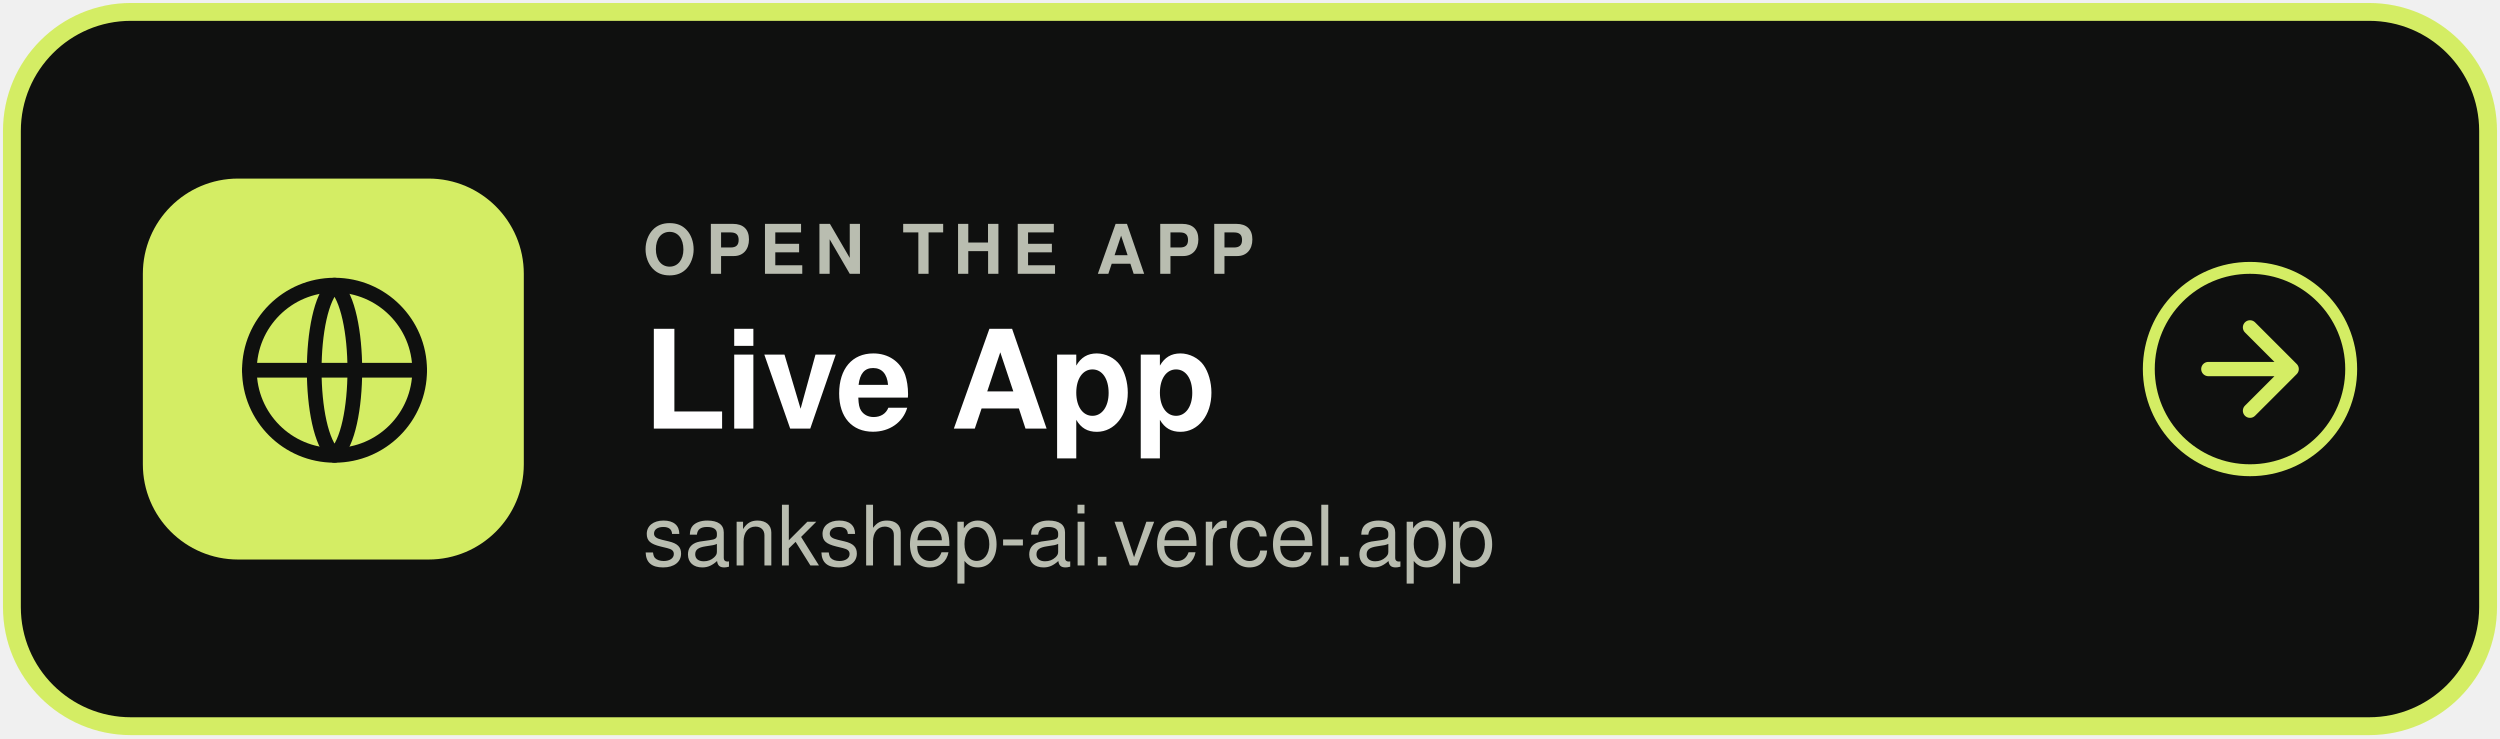
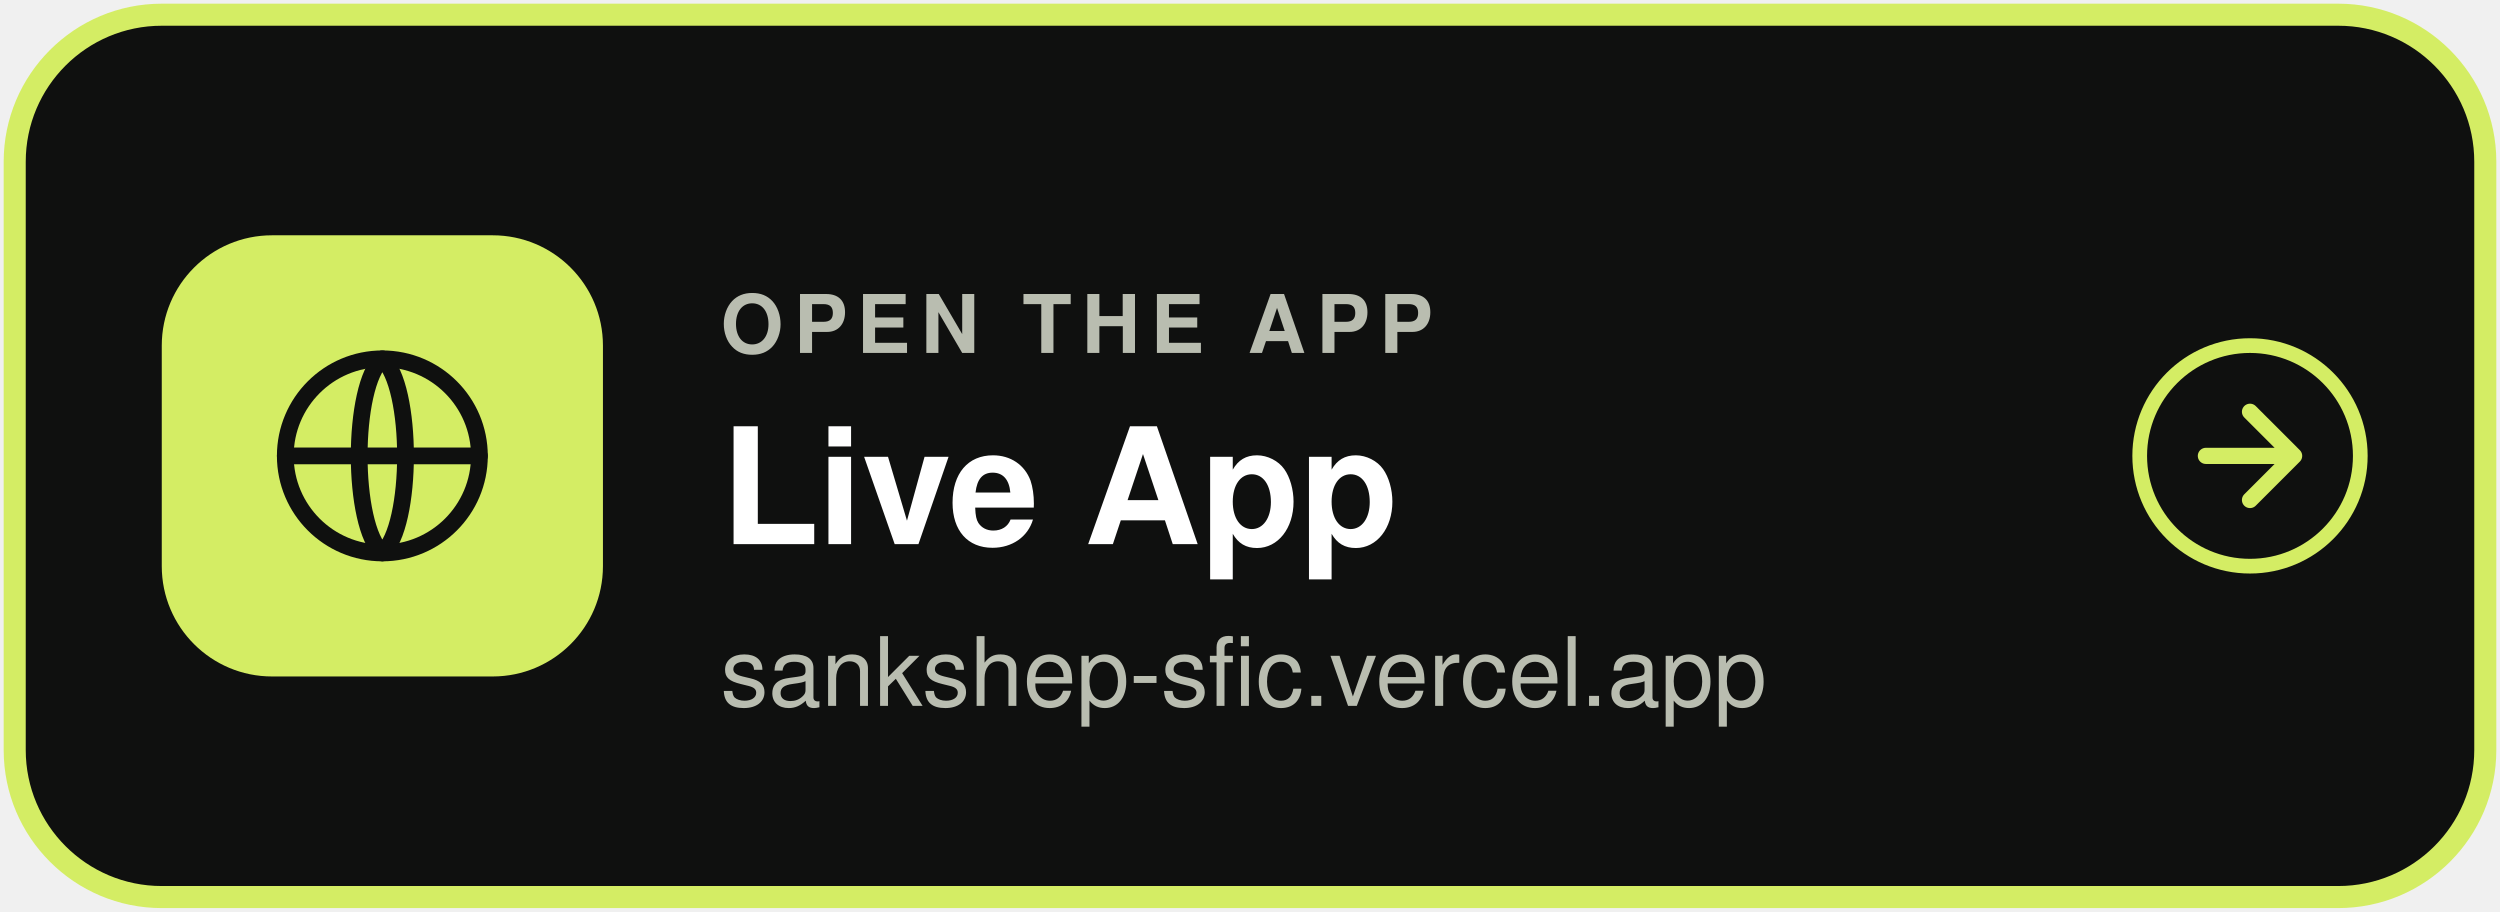
- <svg xmlns="http://www.w3.org/2000/svg" width="420" height="124" viewBox="0 0 420 124" role="img" aria-label="Live App">
-   <rect x="2" y="2" width="416" height="120" rx="20" fill="#0f100f" stroke="#d4ed64" stroke-width="3" />
-   <rect x="24" y="30.0" width="64" height="64" rx="16" fill="#d4ed64" />
-   <g transform="translate(38 44.0) scale(1.3)" fill="none" stroke="#0f100f" stroke-width="1.9" stroke-linecap="round" stroke-linejoin="round" color="#0f100f">
+ <svg xmlns="http://www.w3.org/2000/svg" width="340" height="124" viewBox="0 0 340 124" role="img" aria-label="Live App">
+   <rect x="2" y="2" width="336" height="120" rx="20" fill="#0f100f" stroke="#d4ed64" stroke-width="3" />
+   <rect x="22" y="32" width="60" height="60" rx="15" fill="#d4ed64" />
+   <g transform="translate(35.2 45.2) scale(1.2)" fill="none" stroke="#0f100f" stroke-width="1.9" stroke-linecap="round" stroke-linejoin="round">
    <circle cx="14" cy="14" r="11" />
    <path d="M3 14h22M14 3c3.5 3 3.5 19 0 22M14 3c-3.5 3-3.5 19 0 22" />
  </g>
-   <text x="108" y="46.0" font-family="-apple-system,BlinkMacSystemFont,'Segoe UI',Helvetica,Arial,sans-serif" font-size="11.5" font-weight="800" letter-spacing="1.6" fill="#b9bdb0">OPEN THE APP</text>
-   <text x="108" y="72.0" font-family="-apple-system,BlinkMacSystemFont,'Segoe UI',Helvetica,Arial,sans-serif" font-size="23" font-weight="800" fill="#ffffff">Live App</text>
-   <text x="108" y="95.0" font-family="-apple-system,BlinkMacSystemFont,'Segoe UI',Helvetica,Arial,sans-serif" font-size="14" font-weight="500" fill="#b9bdb0">sankshep-ai.vercel.app</text>
-   <circle cx="378" cy="62.0" r="17" fill="none" stroke="#d4ed64" stroke-width="2" />
-   <path d="M371 62.0h13M378 55.0l7 7-7 7" fill="none" stroke="#d4ed64" stroke-width="2.4" stroke-linecap="round" stroke-linejoin="round" />
+   <text x="98" y="48" font-family="-apple-system,BlinkMacSystemFont,'Segoe UI',Helvetica,Arial,sans-serif" font-size="11" font-weight="800" letter-spacing="1.4" fill="#b9bdb0">OPEN THE APP</text>
+   <text x="98" y="74" font-family="-apple-system,BlinkMacSystemFont,'Segoe UI',Helvetica,Arial,sans-serif" font-size="22" font-weight="800" fill="#ffffff">Live App</text>
+   <text x="98" y="96" font-family="-apple-system,BlinkMacSystemFont,'Segoe UI',Helvetica,Arial,sans-serif" font-size="13" font-weight="500" fill="#b9bdb0">sankshep-sfic.vercel.app</text>
+   <circle cx="306" cy="62" r="15" fill="none" stroke="#d4ed64" stroke-width="2" />
+   <path d="M300 62h12M306 56l6 6-6 6" fill="none" stroke="#d4ed64" stroke-width="2.2" stroke-linecap="round" stroke-linejoin="round" />
</svg>
